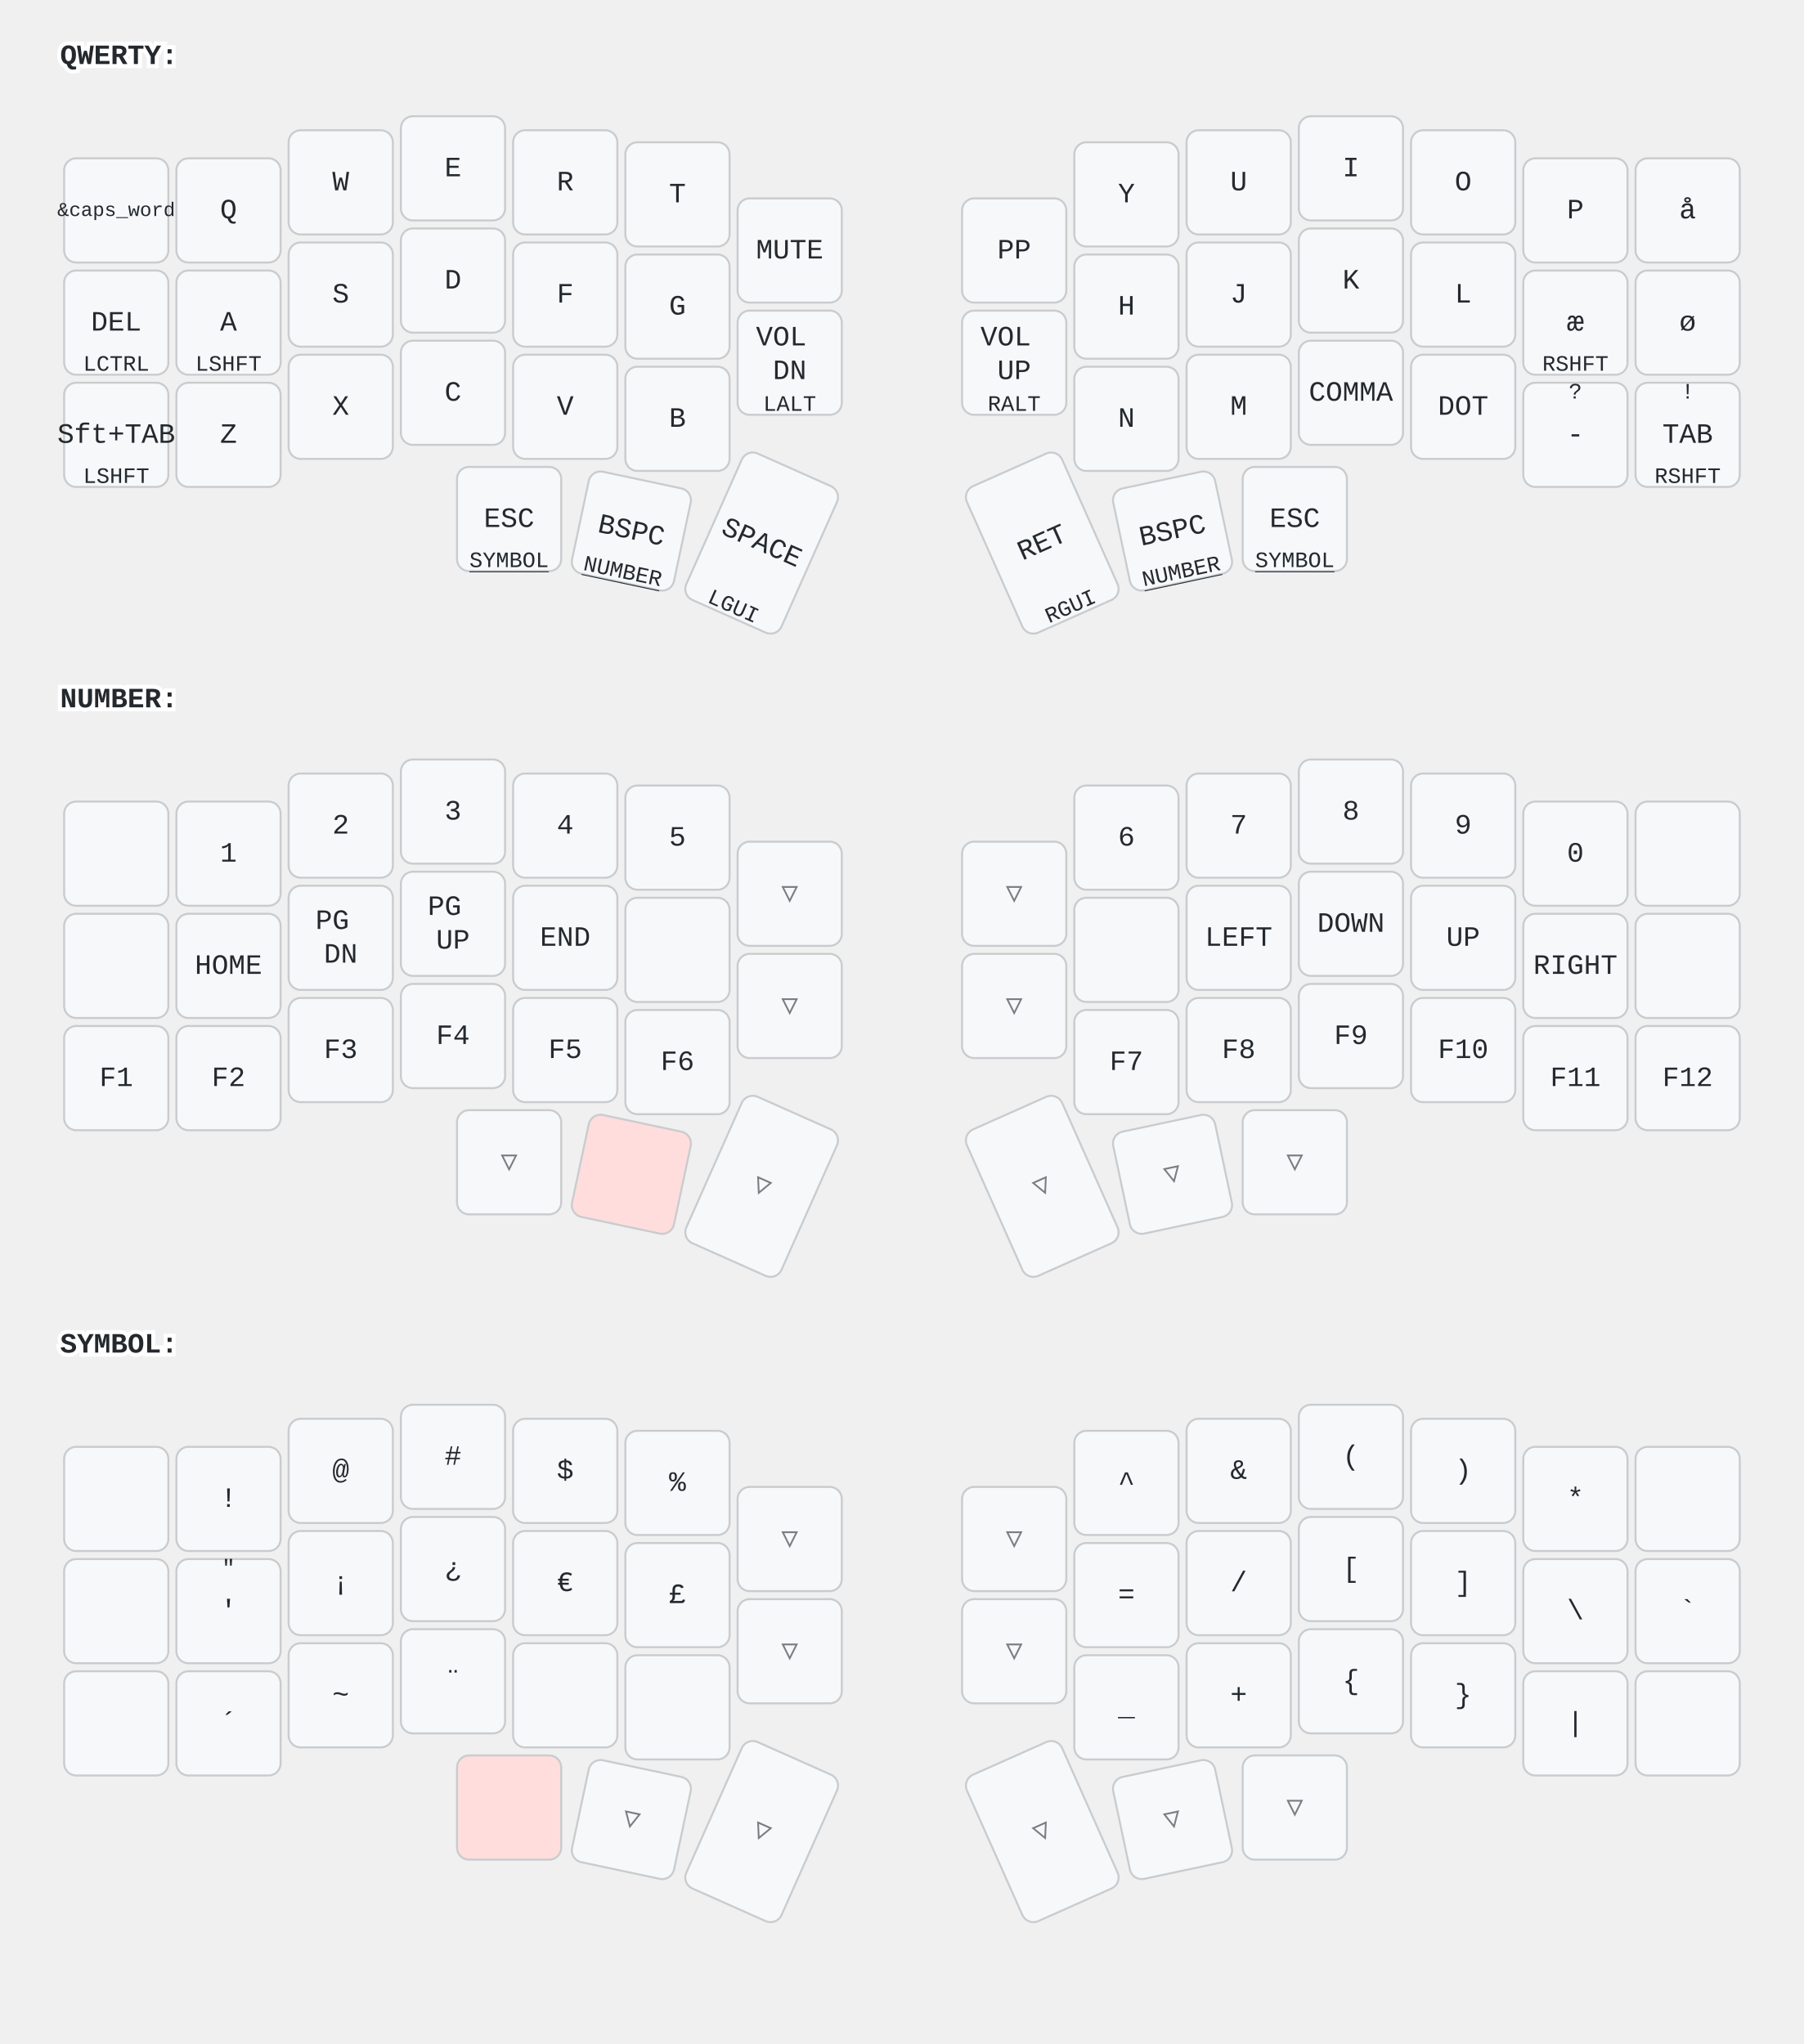
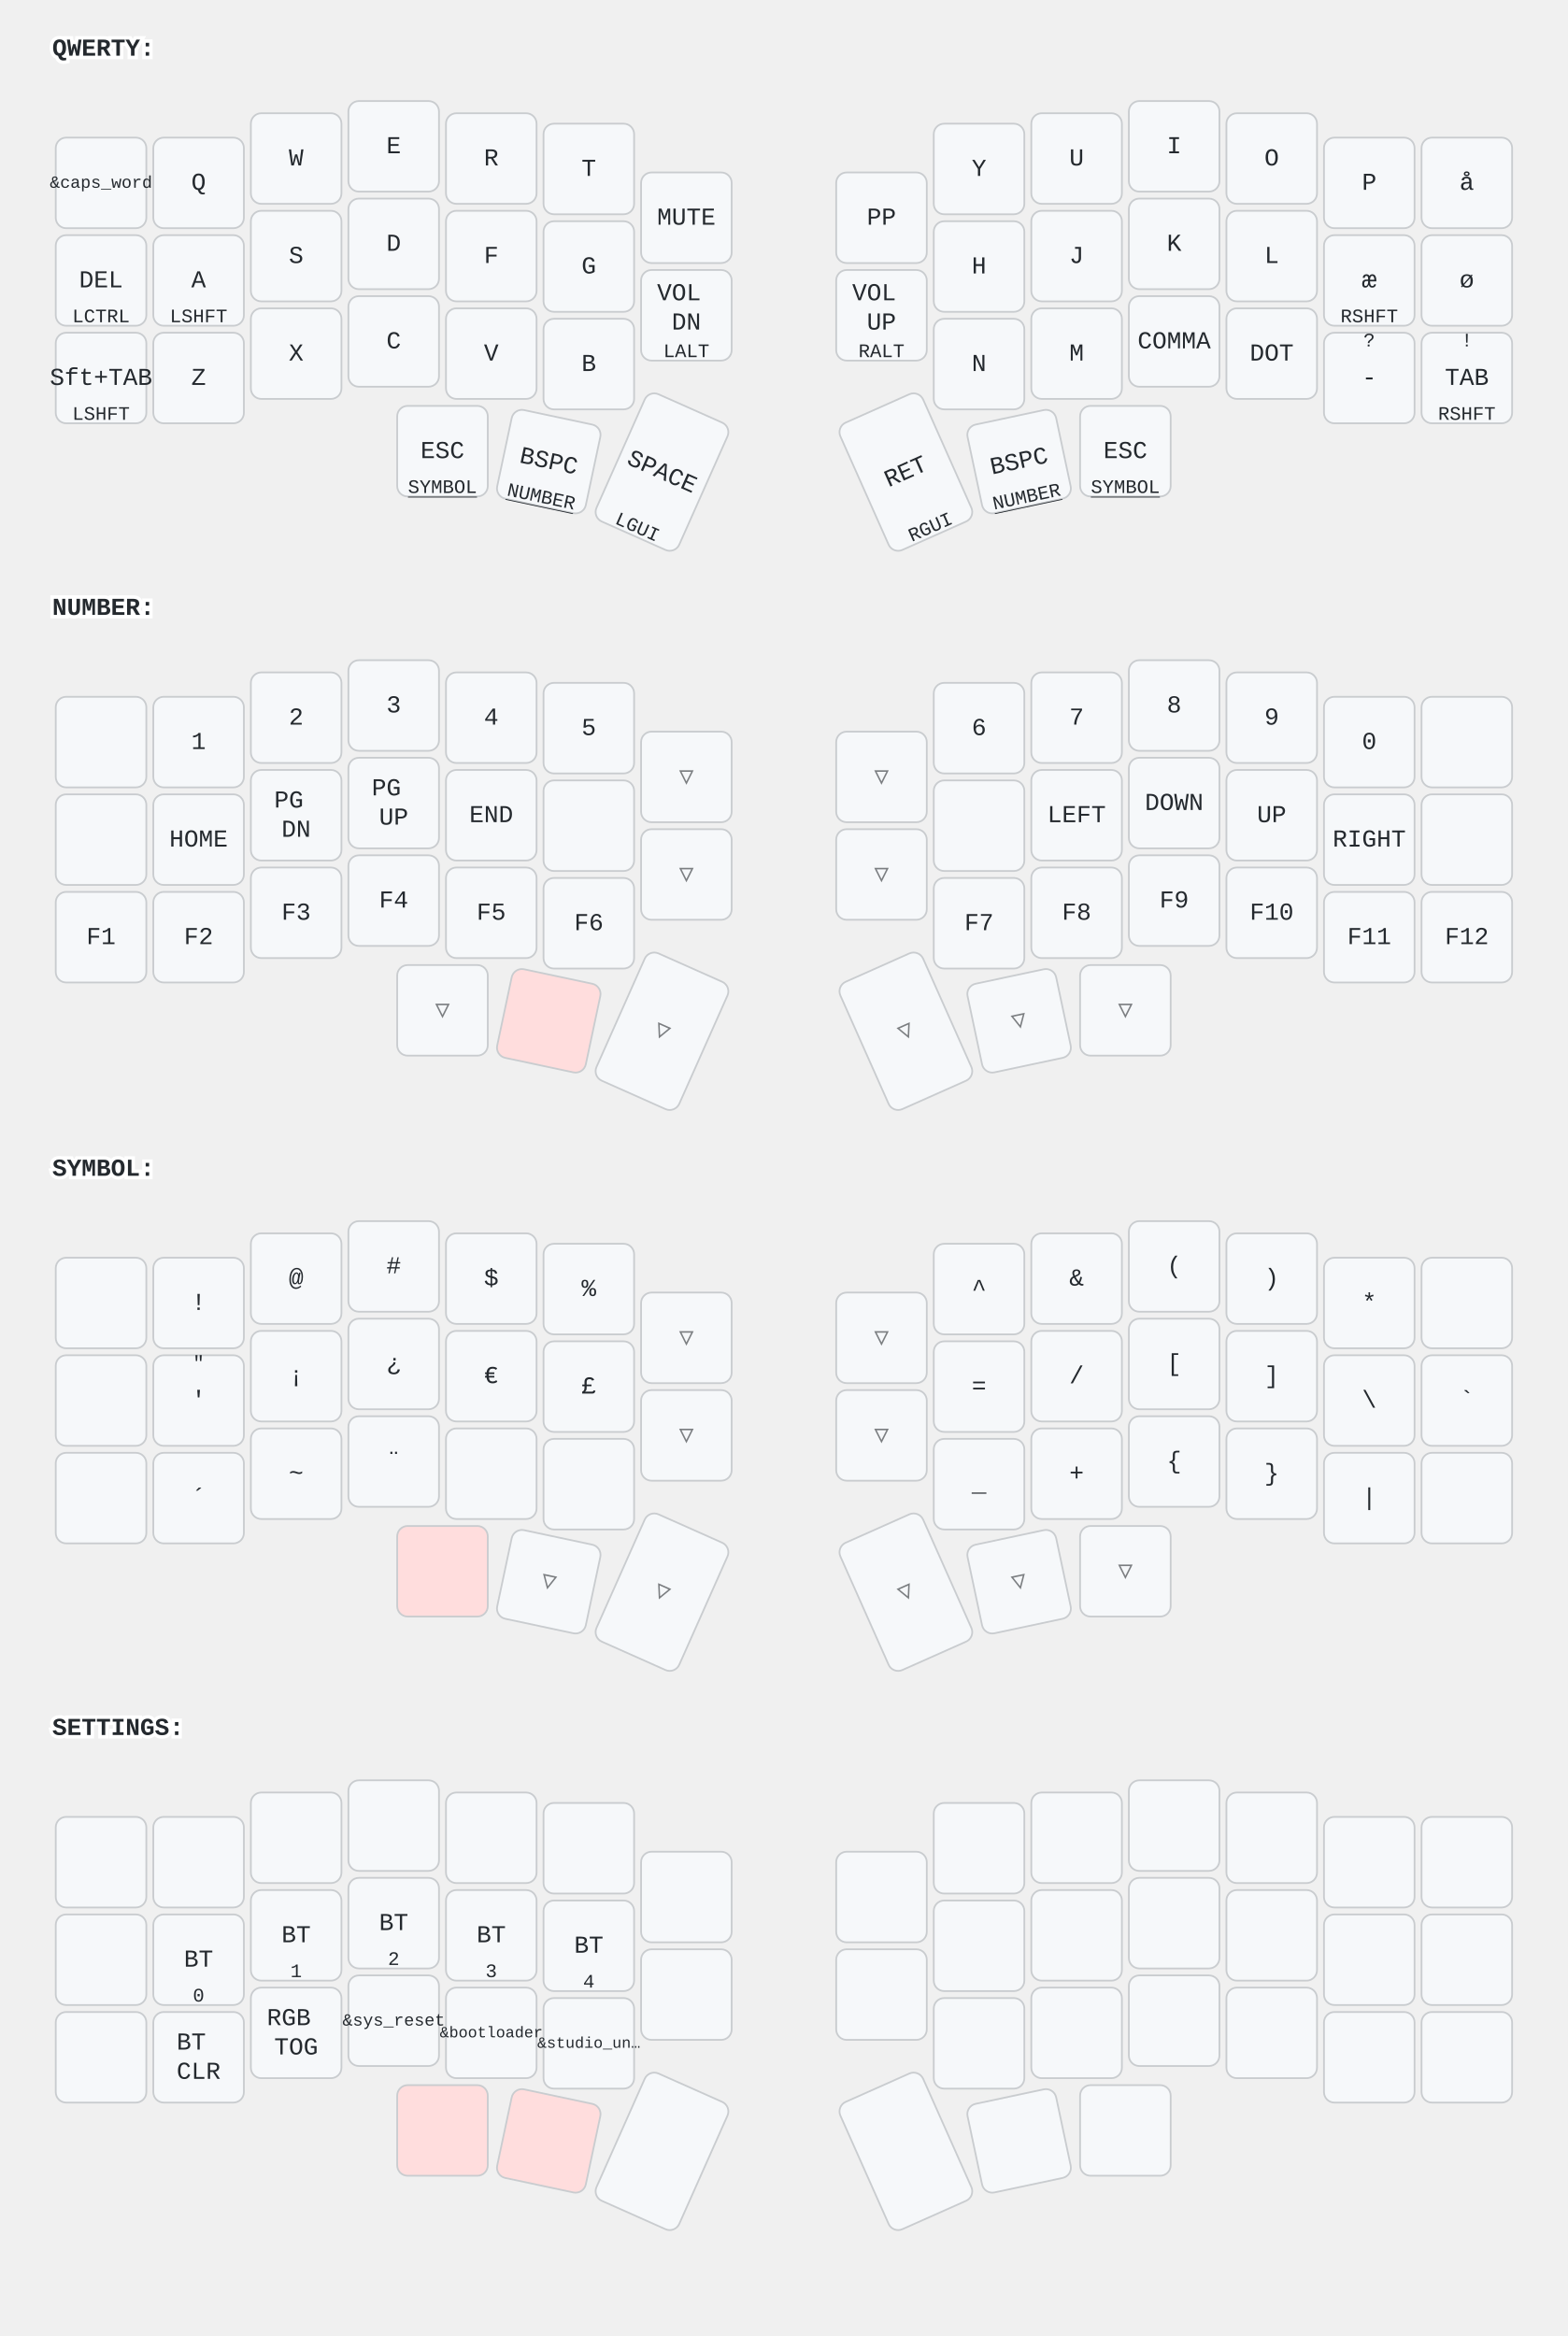
- <svg xmlns="http://www.w3.org/2000/svg" width="900" height="1020" viewBox="0 0 900 1020" class="keymap">
+ <svg xmlns="http://www.w3.org/2000/svg" width="900" height="1341" viewBox="0 0 900 1341" class="keymap">
  <style>/* inherit to force styles through use tags */
svg path {
    fill: inherit;
}

/* font and background color specifications */
svg.keymap {
    font-family: SFMono-Regular,Consolas,Liberation Mono,Menlo,monospace;
    font-size: 14px;
    font-kerning: normal;
    text-rendering: optimizeLegibility;
    fill: #24292e;
}

/* default key styling */
rect.key {
    fill: #f6f8fa;
}

rect.key, rect.combo {
    stroke: #c9cccf;
    stroke-width: 1;
}

/* default key side styling, only used is draw_key_sides is set */
rect.side {
    filter: brightness(90%);
}

/* color accent for combo boxes */
rect.combo, rect.combo-separate {
    fill: #cdf;
}

/* color accent for held keys */
rect.held, rect.combo.held {
    fill: #fdd;
}

/* color accent for ghost (optional) keys */
rect.ghost, rect.combo.ghost {
    stroke-dasharray: 4, 4;
    stroke-width: 2;
}

text {
    text-anchor: middle;
    dominant-baseline: middle;
}

/* styling for layer labels */
text.label {
    font-weight: bold;
    text-anchor: start;
    stroke: white;
    stroke-width: 4;
    paint-order: stroke;
}

/* styling for optional footer */
text.footer {
    text-anchor: end;
    dominant-baseline: auto;
    stroke: white;
    stroke-width: 4;
    paint-order: stroke;
}

/* styling for combo tap, and key non-tap label text */
text.combo, text.hold, text.shifted, text.left, text.right, text.tl, text.tr, text.bl, text.br {
    font-size: 11px;
}

text.hold, text.bl, text.br {
    text-anchor: middle;
    dominant-baseline: auto;
}

text.shifted, text.tl, text.tr {
    text-anchor: middle;
    dominant-baseline: hanging;
}

text.left, text.tl, text.bl {
    text-anchor: start;
}

text.right, text.tr, text.br {
    text-anchor: end;
}

text.layer-activator {
    text-decoration: underline;
}

/* styling for hold/shifted label text in combo box */
text.combo.hold, text.combo.shifted, text.combo.left, text.combo.right {
    font-size: 8px;
}

/* lighter symbol for transparent keys */
text.trans {
    fill: #7b7e81;
}

/* styling for combo dendrons */
path.combo {
    stroke-width: 1;
    stroke: gray;
    fill: none;
}

/* Start Tabler Icons Cleanup */
/* cannot use height/width with glyphs */
.icon-tabler &gt; path {
    fill: inherit;
    stroke: inherit;
    stroke-width: 2;
}
/* hide tabler's default box */
.icon-tabler &gt; path[stroke="none"][fill="none"] {
    visibility: hidden;
}
/* End Tabler Icons Cleanup */
</style>
  <g transform="translate(30, 0)" class="layer-QWERTY">
    <text x="0" y="28" class="label" id="QWERTY">QWERTY:</text>
    <g transform="translate(0, 56)">
      <g transform="translate(28, 49)" class="key keypos-0">
        <rect rx="6" ry="6" x="-26" y="-26" width="52" height="52" class="key" />
        <text x="0" y="0" class="key tap">
          <tspan style="font-size: 70%">&amp;caps_word</tspan>
        </text>
      </g>
      <g transform="translate(84, 49)" class="key keypos-1">
        <rect rx="6" ry="6" x="-26" y="-26" width="52" height="52" class="key" />
        <text x="0" y="0" class="key tap">Q</text>
      </g>
      <g transform="translate(140, 35)" class="key keypos-2">
        <rect rx="6" ry="6" x="-26" y="-26" width="52" height="52" class="key" />
        <text x="0" y="0" class="key tap">W</text>
      </g>
      <g transform="translate(196, 28)" class="key keypos-3">
        <rect rx="6" ry="6" x="-26" y="-26" width="52" height="52" class="key" />
        <text x="0" y="0" class="key tap">E</text>
      </g>
      <g transform="translate(252, 35)" class="key keypos-4">
        <rect rx="6" ry="6" x="-26" y="-26" width="52" height="52" class="key" />
        <text x="0" y="0" class="key tap">R</text>
      </g>
      <g transform="translate(308, 41)" class="key keypos-5">
        <rect rx="6" ry="6" x="-26" y="-26" width="52" height="52" class="key" />
        <text x="0" y="0" class="key tap">T</text>
      </g>
      <g transform="translate(364, 69)" class="key keypos-6">
        <rect rx="6" ry="6" x="-26" y="-26" width="52" height="52" class="key" />
        <text x="0" y="0" class="key tap">MUTE</text>
      </g>
      <g transform="translate(476, 69)" class="key keypos-7">
        <rect rx="6" ry="6" x="-26" y="-26" width="52" height="52" class="key" />
        <text x="0" y="0" class="key tap">PP</text>
      </g>
      <g transform="translate(532, 41)" class="key keypos-8">
        <rect rx="6" ry="6" x="-26" y="-26" width="52" height="52" class="key" />
        <text x="0" y="0" class="key tap">Y</text>
      </g>
      <g transform="translate(588, 35)" class="key keypos-9">
        <rect rx="6" ry="6" x="-26" y="-26" width="52" height="52" class="key" />
        <text x="0" y="0" class="key tap">U</text>
      </g>
      <g transform="translate(644, 28)" class="key keypos-10">
        <rect rx="6" ry="6" x="-26" y="-26" width="52" height="52" class="key" />
        <text x="0" y="0" class="key tap">I</text>
      </g>
      <g transform="translate(700, 35)" class="key keypos-11">
        <rect rx="6" ry="6" x="-26" y="-26" width="52" height="52" class="key" />
        <text x="0" y="0" class="key tap">O</text>
      </g>
      <g transform="translate(756, 49)" class="key keypos-12">
        <rect rx="6" ry="6" x="-26" y="-26" width="52" height="52" class="key" />
        <text x="0" y="0" class="key tap">P</text>
      </g>
      <g transform="translate(812, 49)" class="key keypos-13">
        <rect rx="6" ry="6" x="-26" y="-26" width="52" height="52" class="key" />
        <text x="0" y="0" class="key tap">å</text>
      </g>
      <g transform="translate(28, 105)" class="key keypos-14">
        <rect rx="6" ry="6" x="-26" y="-26" width="52" height="52" class="key" />
        <text x="0" y="0" class="key tap">DEL</text>
        <text x="0" y="24" class="key hold">LCTRL</text>
      </g>
      <g transform="translate(84, 105)" class="key keypos-15">
        <rect rx="6" ry="6" x="-26" y="-26" width="52" height="52" class="key" />
        <text x="0" y="0" class="key tap">A</text>
        <text x="0" y="24" class="key hold">LSHFT</text>
      </g>
      <g transform="translate(140, 91)" class="key keypos-16">
        <rect rx="6" ry="6" x="-26" y="-26" width="52" height="52" class="key" />
        <text x="0" y="0" class="key tap">S</text>
      </g>
      <g transform="translate(196, 84)" class="key keypos-17">
        <rect rx="6" ry="6" x="-26" y="-26" width="52" height="52" class="key" />
        <text x="0" y="0" class="key tap">D</text>
      </g>
      <g transform="translate(252, 91)" class="key keypos-18">
        <rect rx="6" ry="6" x="-26" y="-26" width="52" height="52" class="key" />
        <text x="0" y="0" class="key tap">F</text>
      </g>
      <g transform="translate(308, 97)" class="key keypos-19">
        <rect rx="6" ry="6" x="-26" y="-26" width="52" height="52" class="key" />
        <text x="0" y="0" class="key tap">G</text>
      </g>
      <g transform="translate(364, 125)" class="key keypos-20">
        <rect rx="6" ry="6" x="-26" y="-26" width="52" height="52" class="key" />
        <text x="0" y="0" class="key tap">
          <tspan x="0" dy="-0.9em">VOL</tspan>
          <tspan x="0" dy="1.2em">DN</tspan>
        </text>
        <text x="0" y="24" class="key hold">LALT</text>
      </g>
      <g transform="translate(476, 125)" class="key keypos-21">
        <rect rx="6" ry="6" x="-26" y="-26" width="52" height="52" class="key" />
        <text x="0" y="0" class="key tap">
          <tspan x="0" dy="-0.9em">VOL</tspan>
          <tspan x="0" dy="1.2em">UP</tspan>
        </text>
        <text x="0" y="24" class="key hold">RALT</text>
      </g>
      <g transform="translate(532, 97)" class="key keypos-22">
        <rect rx="6" ry="6" x="-26" y="-26" width="52" height="52" class="key" />
        <text x="0" y="0" class="key tap">H</text>
      </g>
      <g transform="translate(588, 91)" class="key keypos-23">
        <rect rx="6" ry="6" x="-26" y="-26" width="52" height="52" class="key" />
        <text x="0" y="0" class="key tap">J</text>
      </g>
      <g transform="translate(644, 84)" class="key keypos-24">
        <rect rx="6" ry="6" x="-26" y="-26" width="52" height="52" class="key" />
        <text x="0" y="0" class="key tap">K</text>
      </g>
      <g transform="translate(700, 91)" class="key keypos-25">
        <rect rx="6" ry="6" x="-26" y="-26" width="52" height="52" class="key" />
        <text x="0" y="0" class="key tap">L</text>
      </g>
      <g transform="translate(756, 105)" class="key keypos-26">
        <rect rx="6" ry="6" x="-26" y="-26" width="52" height="52" class="key" />
        <text x="0" y="0" class="key tap">æ</text>
        <text x="0" y="24" class="key hold">RSHFT</text>
      </g>
      <g transform="translate(812, 105)" class="key keypos-27">
        <rect rx="6" ry="6" x="-26" y="-26" width="52" height="52" class="key" />
        <text x="0" y="0" class="key tap">ø</text>
      </g>
      <g transform="translate(28, 161)" class="key keypos-28">
        <rect rx="6" ry="6" x="-26" y="-26" width="52" height="52" class="key" />
        <text x="0" y="0" class="key tap">Sft+TAB</text>
        <text x="0" y="24" class="key hold">LSHFT</text>
      </g>
      <g transform="translate(84, 161)" class="key keypos-29">
        <rect rx="6" ry="6" x="-26" y="-26" width="52" height="52" class="key" />
        <text x="0" y="0" class="key tap">Z</text>
      </g>
      <g transform="translate(140, 147)" class="key keypos-30">
        <rect rx="6" ry="6" x="-26" y="-26" width="52" height="52" class="key" />
        <text x="0" y="0" class="key tap">X</text>
      </g>
      <g transform="translate(196, 140)" class="key keypos-31">
        <rect rx="6" ry="6" x="-26" y="-26" width="52" height="52" class="key" />
        <text x="0" y="0" class="key tap">C</text>
      </g>
      <g transform="translate(252, 147)" class="key keypos-32">
        <rect rx="6" ry="6" x="-26" y="-26" width="52" height="52" class="key" />
        <text x="0" y="0" class="key tap">V</text>
      </g>
      <g transform="translate(308, 153)" class="key keypos-33">
        <rect rx="6" ry="6" x="-26" y="-26" width="52" height="52" class="key" />
        <text x="0" y="0" class="key tap">B</text>
      </g>
      <g transform="translate(532, 153)" class="key keypos-34">
        <rect rx="6" ry="6" x="-26" y="-26" width="52" height="52" class="key" />
        <text x="0" y="0" class="key tap">N</text>
      </g>
      <g transform="translate(588, 147)" class="key keypos-35">
        <rect rx="6" ry="6" x="-26" y="-26" width="52" height="52" class="key" />
        <text x="0" y="0" class="key tap">M</text>
      </g>
      <g transform="translate(644, 140)" class="key keypos-36">
        <rect rx="6" ry="6" x="-26" y="-26" width="52" height="52" class="key" />
        <text x="0" y="0" class="key tap">COMMA</text>
      </g>
      <g transform="translate(700, 147)" class="key keypos-37">
        <rect rx="6" ry="6" x="-26" y="-26" width="52" height="52" class="key" />
        <text x="0" y="0" class="key tap">DOT</text>
      </g>
      <g transform="translate(756, 161)" class="key keypos-38">
        <rect rx="6" ry="6" x="-26" y="-26" width="52" height="52" class="key" />
        <text x="0" y="0" class="key tap">-</text>
        <text x="0" y="-24" class="key shifted">?</text>
      </g>
      <g transform="translate(812, 161)" class="key keypos-39">
        <rect rx="6" ry="6" x="-26" y="-26" width="52" height="52" class="key" />
        <text x="0" y="0" class="key tap">TAB</text>
        <text x="0" y="24" class="key hold">RSHFT</text>
        <text x="0" y="-24" class="key shifted">!</text>
      </g>
      <g transform="translate(224, 203)" class="key keypos-40">
        <rect rx="6" ry="6" x="-26" y="-26" width="52" height="52" class="key" />
        <text x="0" y="0" class="key tap">ESC</text>
        <a href="#SYMBOL">
          <text x="0" y="24" class="key hold layer-activator">SYMBOL</text>
        </a>
      </g>
      <g transform="translate(285, 209) rotate(12.0)" class="key keypos-41">
        <rect rx="6" ry="6" x="-26" y="-26" width="52" height="52" class="key" />
        <text x="0" y="0" class="key tap">BSPC</text>
        <a href="#NUMBER">
          <text x="0" y="24" class="key hold layer-activator">NUMBER</text>
        </a>
      </g>
      <g transform="translate(350, 215) rotate(24.0)" class="key keypos-42">
        <rect rx="6" ry="6" x="-26" y="-40" width="52" height="80" class="key" />
        <text x="0" y="0" class="key tap">SPACE</text>
        <text x="0" y="38" class="key hold">LGUI</text>
      </g>
      <g transform="translate(490, 215) rotate(-24.0)" class="key keypos-43">
        <rect rx="6" ry="6" x="-26" y="-40" width="52" height="80" class="key" />
        <text x="0" y="0" class="key tap">RET</text>
        <text x="0" y="38" class="key hold">RGUI</text>
      </g>
      <g transform="translate(555, 209) rotate(-12.0)" class="key keypos-44">
        <rect rx="6" ry="6" x="-26" y="-26" width="52" height="52" class="key" />
        <text x="0" y="0" class="key tap">BSPC</text>
        <a href="#NUMBER">
          <text x="0" y="24" class="key hold layer-activator">NUMBER</text>
        </a>
      </g>
      <g transform="translate(616, 203)" class="key keypos-45">
        <rect rx="6" ry="6" x="-26" y="-26" width="52" height="52" class="key" />
        <text x="0" y="0" class="key tap">ESC</text>
        <a href="#SYMBOL">
          <text x="0" y="24" class="key hold layer-activator">SYMBOL</text>
        </a>
      </g>
    </g>
  </g>
  <g transform="translate(30, 321)" class="layer-NUMBER">
    <text x="0" y="28" class="label" id="NUMBER">NUMBER:</text>
    <g transform="translate(0, 56)">
      <g transform="translate(28, 49)" class="key keypos-0">
        <rect rx="6" ry="6" x="-26" y="-26" width="52" height="52" class="key" />
      </g>
      <g transform="translate(84, 49)" class="key keypos-1">
        <rect rx="6" ry="6" x="-26" y="-26" width="52" height="52" class="key" />
        <text x="0" y="0" class="key tap">1</text>
      </g>
      <g transform="translate(140, 35)" class="key keypos-2">
        <rect rx="6" ry="6" x="-26" y="-26" width="52" height="52" class="key" />
        <text x="0" y="0" class="key tap">2</text>
      </g>
      <g transform="translate(196, 28)" class="key keypos-3">
        <rect rx="6" ry="6" x="-26" y="-26" width="52" height="52" class="key" />
        <text x="0" y="0" class="key tap">3</text>
      </g>
      <g transform="translate(252, 35)" class="key keypos-4">
        <rect rx="6" ry="6" x="-26" y="-26" width="52" height="52" class="key" />
        <text x="0" y="0" class="key tap">4</text>
      </g>
      <g transform="translate(308, 41)" class="key keypos-5">
        <rect rx="6" ry="6" x="-26" y="-26" width="52" height="52" class="key" />
        <text x="0" y="0" class="key tap">5</text>
      </g>
      <g transform="translate(364, 69)" class="key trans keypos-6">
        <rect rx="6" ry="6" x="-26" y="-26" width="52" height="52" class="key trans" />
        <text x="0" y="0" class="key trans tap">▽</text>
      </g>
      <g transform="translate(476, 69)" class="key trans keypos-7">
        <rect rx="6" ry="6" x="-26" y="-26" width="52" height="52" class="key trans" />
        <text x="0" y="0" class="key trans tap">▽</text>
      </g>
      <g transform="translate(532, 41)" class="key keypos-8">
        <rect rx="6" ry="6" x="-26" y="-26" width="52" height="52" class="key" />
        <text x="0" y="0" class="key tap">6</text>
      </g>
      <g transform="translate(588, 35)" class="key keypos-9">
        <rect rx="6" ry="6" x="-26" y="-26" width="52" height="52" class="key" />
        <text x="0" y="0" class="key tap">7</text>
      </g>
      <g transform="translate(644, 28)" class="key keypos-10">
        <rect rx="6" ry="6" x="-26" y="-26" width="52" height="52" class="key" />
        <text x="0" y="0" class="key tap">8</text>
      </g>
      <g transform="translate(700, 35)" class="key keypos-11">
        <rect rx="6" ry="6" x="-26" y="-26" width="52" height="52" class="key" />
        <text x="0" y="0" class="key tap">9</text>
      </g>
      <g transform="translate(756, 49)" class="key keypos-12">
        <rect rx="6" ry="6" x="-26" y="-26" width="52" height="52" class="key" />
        <text x="0" y="0" class="key tap">0</text>
      </g>
      <g transform="translate(812, 49)" class="key keypos-13">
        <rect rx="6" ry="6" x="-26" y="-26" width="52" height="52" class="key" />
      </g>
      <g transform="translate(28, 105)" class="key keypos-14">
        <rect rx="6" ry="6" x="-26" y="-26" width="52" height="52" class="key" />
      </g>
      <g transform="translate(84, 105)" class="key keypos-15">
        <rect rx="6" ry="6" x="-26" y="-26" width="52" height="52" class="key" />
        <text x="0" y="0" class="key tap">HOME</text>
      </g>
      <g transform="translate(140, 91)" class="key keypos-16">
        <rect rx="6" ry="6" x="-26" y="-26" width="52" height="52" class="key" />
        <text x="0" y="0" class="key tap">
          <tspan x="0" dy="-0.6em">PG</tspan>
          <tspan x="0" dy="1.2em">DN</tspan>
        </text>
      </g>
      <g transform="translate(196, 84)" class="key keypos-17">
        <rect rx="6" ry="6" x="-26" y="-26" width="52" height="52" class="key" />
        <text x="0" y="0" class="key tap">
          <tspan x="0" dy="-0.6em">PG</tspan>
          <tspan x="0" dy="1.2em">UP</tspan>
        </text>
      </g>
      <g transform="translate(252, 91)" class="key keypos-18">
        <rect rx="6" ry="6" x="-26" y="-26" width="52" height="52" class="key" />
        <text x="0" y="0" class="key tap">END</text>
      </g>
      <g transform="translate(308, 97)" class="key keypos-19">
        <rect rx="6" ry="6" x="-26" y="-26" width="52" height="52" class="key" />
      </g>
      <g transform="translate(364, 125)" class="key trans keypos-20">
        <rect rx="6" ry="6" x="-26" y="-26" width="52" height="52" class="key trans" />
        <text x="0" y="0" class="key trans tap">▽</text>
      </g>
      <g transform="translate(476, 125)" class="key trans keypos-21">
        <rect rx="6" ry="6" x="-26" y="-26" width="52" height="52" class="key trans" />
        <text x="0" y="0" class="key trans tap">▽</text>
      </g>
      <g transform="translate(532, 97)" class="key keypos-22">
        <rect rx="6" ry="6" x="-26" y="-26" width="52" height="52" class="key" />
      </g>
      <g transform="translate(588, 91)" class="key keypos-23">
        <rect rx="6" ry="6" x="-26" y="-26" width="52" height="52" class="key" />
        <text x="0" y="0" class="key tap">LEFT</text>
      </g>
      <g transform="translate(644, 84)" class="key keypos-24">
        <rect rx="6" ry="6" x="-26" y="-26" width="52" height="52" class="key" />
        <text x="0" y="0" class="key tap">DOWN</text>
      </g>
      <g transform="translate(700, 91)" class="key keypos-25">
        <rect rx="6" ry="6" x="-26" y="-26" width="52" height="52" class="key" />
        <text x="0" y="0" class="key tap">UP</text>
      </g>
      <g transform="translate(756, 105)" class="key keypos-26">
        <rect rx="6" ry="6" x="-26" y="-26" width="52" height="52" class="key" />
        <text x="0" y="0" class="key tap">RIGHT</text>
      </g>
      <g transform="translate(812, 105)" class="key keypos-27">
        <rect rx="6" ry="6" x="-26" y="-26" width="52" height="52" class="key" />
      </g>
      <g transform="translate(28, 161)" class="key keypos-28">
        <rect rx="6" ry="6" x="-26" y="-26" width="52" height="52" class="key" />
        <text x="0" y="0" class="key tap">F1</text>
      </g>
      <g transform="translate(84, 161)" class="key keypos-29">
        <rect rx="6" ry="6" x="-26" y="-26" width="52" height="52" class="key" />
        <text x="0" y="0" class="key tap">F2</text>
      </g>
      <g transform="translate(140, 147)" class="key keypos-30">
        <rect rx="6" ry="6" x="-26" y="-26" width="52" height="52" class="key" />
        <text x="0" y="0" class="key tap">F3</text>
      </g>
      <g transform="translate(196, 140)" class="key keypos-31">
        <rect rx="6" ry="6" x="-26" y="-26" width="52" height="52" class="key" />
        <text x="0" y="0" class="key tap">F4</text>
      </g>
      <g transform="translate(252, 147)" class="key keypos-32">
        <rect rx="6" ry="6" x="-26" y="-26" width="52" height="52" class="key" />
        <text x="0" y="0" class="key tap">F5</text>
      </g>
      <g transform="translate(308, 153)" class="key keypos-33">
        <rect rx="6" ry="6" x="-26" y="-26" width="52" height="52" class="key" />
        <text x="0" y="0" class="key tap">F6</text>
      </g>
      <g transform="translate(532, 153)" class="key keypos-34">
        <rect rx="6" ry="6" x="-26" y="-26" width="52" height="52" class="key" />
        <text x="0" y="0" class="key tap">F7</text>
      </g>
      <g transform="translate(588, 147)" class="key keypos-35">
        <rect rx="6" ry="6" x="-26" y="-26" width="52" height="52" class="key" />
        <text x="0" y="0" class="key tap">F8</text>
      </g>
      <g transform="translate(644, 140)" class="key keypos-36">
        <rect rx="6" ry="6" x="-26" y="-26" width="52" height="52" class="key" />
        <text x="0" y="0" class="key tap">F9</text>
      </g>
      <g transform="translate(700, 147)" class="key keypos-37">
        <rect rx="6" ry="6" x="-26" y="-26" width="52" height="52" class="key" />
        <text x="0" y="0" class="key tap">F10</text>
      </g>
      <g transform="translate(756, 161)" class="key keypos-38">
        <rect rx="6" ry="6" x="-26" y="-26" width="52" height="52" class="key" />
        <text x="0" y="0" class="key tap">F11</text>
      </g>
      <g transform="translate(812, 161)" class="key keypos-39">
        <rect rx="6" ry="6" x="-26" y="-26" width="52" height="52" class="key" />
        <text x="0" y="0" class="key tap">F12</text>
      </g>
      <g transform="translate(224, 203)" class="key trans keypos-40">
        <rect rx="6" ry="6" x="-26" y="-26" width="52" height="52" class="key trans" />
        <text x="0" y="0" class="key trans tap">▽</text>
      </g>
      <g transform="translate(285, 209) rotate(12.0)" class="key held keypos-41">
        <rect rx="6" ry="6" x="-26" y="-26" width="52" height="52" class="key held" />
      </g>
      <g transform="translate(350, 215) rotate(24.0)" class="key trans keypos-42">
        <rect rx="6" ry="6" x="-26" y="-40" width="52" height="80" class="key trans" />
        <text x="0" y="0" class="key trans tap">▽</text>
      </g>
      <g transform="translate(490, 215) rotate(-24.0)" class="key trans keypos-43">
        <rect rx="6" ry="6" x="-26" y="-40" width="52" height="80" class="key trans" />
        <text x="0" y="0" class="key trans tap">▽</text>
      </g>
      <g transform="translate(555, 209) rotate(-12.0)" class="key trans keypos-44">
        <rect rx="6" ry="6" x="-26" y="-26" width="52" height="52" class="key trans" />
        <text x="0" y="0" class="key trans tap">▽</text>
      </g>
      <g transform="translate(616, 203)" class="key trans keypos-45">
        <rect rx="6" ry="6" x="-26" y="-26" width="52" height="52" class="key trans" />
        <text x="0" y="0" class="key trans tap">▽</text>
      </g>
    </g>
  </g>
  <g transform="translate(30, 643)" class="layer-SYMBOL">
    <text x="0" y="28" class="label" id="SYMBOL">SYMBOL:</text>
    <g transform="translate(0, 56)">
      <g transform="translate(28, 49)" class="key keypos-0">
        <rect rx="6" ry="6" x="-26" y="-26" width="52" height="52" class="key" />
      </g>
      <g transform="translate(84, 49)" class="key keypos-1">
        <rect rx="6" ry="6" x="-26" y="-26" width="52" height="52" class="key" />
        <text x="0" y="0" class="key tap">!</text>
      </g>
      <g transform="translate(140, 35)" class="key keypos-2">
        <rect rx="6" ry="6" x="-26" y="-26" width="52" height="52" class="key" />
        <text x="0" y="0" class="key tap">@</text>
      </g>
      <g transform="translate(196, 28)" class="key keypos-3">
        <rect rx="6" ry="6" x="-26" y="-26" width="52" height="52" class="key" />
        <text x="0" y="0" class="key tap">#</text>
      </g>
      <g transform="translate(252, 35)" class="key keypos-4">
        <rect rx="6" ry="6" x="-26" y="-26" width="52" height="52" class="key" />
        <text x="0" y="0" class="key tap">$</text>
      </g>
      <g transform="translate(308, 41)" class="key keypos-5">
        <rect rx="6" ry="6" x="-26" y="-26" width="52" height="52" class="key" />
        <text x="0" y="0" class="key tap">%</text>
      </g>
      <g transform="translate(364, 69)" class="key trans keypos-6">
        <rect rx="6" ry="6" x="-26" y="-26" width="52" height="52" class="key trans" />
        <text x="0" y="0" class="key trans tap">▽</text>
      </g>
      <g transform="translate(476, 69)" class="key trans keypos-7">
        <rect rx="6" ry="6" x="-26" y="-26" width="52" height="52" class="key trans" />
        <text x="0" y="0" class="key trans tap">▽</text>
      </g>
      <g transform="translate(532, 41)" class="key keypos-8">
        <rect rx="6" ry="6" x="-26" y="-26" width="52" height="52" class="key" />
        <text x="0" y="0" class="key tap">^</text>
      </g>
      <g transform="translate(588, 35)" class="key keypos-9">
        <rect rx="6" ry="6" x="-26" y="-26" width="52" height="52" class="key" />
        <text x="0" y="0" class="key tap">&amp;</text>
      </g>
      <g transform="translate(644, 28)" class="key keypos-10">
        <rect rx="6" ry="6" x="-26" y="-26" width="52" height="52" class="key" />
        <text x="0" y="0" class="key tap">(</text>
      </g>
      <g transform="translate(700, 35)" class="key keypos-11">
        <rect rx="6" ry="6" x="-26" y="-26" width="52" height="52" class="key" />
        <text x="0" y="0" class="key tap">)</text>
      </g>
      <g transform="translate(756, 49)" class="key keypos-12">
        <rect rx="6" ry="6" x="-26" y="-26" width="52" height="52" class="key" />
        <text x="0" y="0" class="key tap">*</text>
      </g>
      <g transform="translate(812, 49)" class="key keypos-13">
        <rect rx="6" ry="6" x="-26" y="-26" width="52" height="52" class="key" />
      </g>
      <g transform="translate(28, 105)" class="key keypos-14">
        <rect rx="6" ry="6" x="-26" y="-26" width="52" height="52" class="key" />
      </g>
      <g transform="translate(84, 105)" class="key keypos-15">
        <rect rx="6" ry="6" x="-26" y="-26" width="52" height="52" class="key" />
        <text x="0" y="0" class="key tap">'</text>
        <text x="0" y="-24" class="key shifted">"</text>
      </g>
      <g transform="translate(140, 91)" class="key keypos-16">
        <rect rx="6" ry="6" x="-26" y="-26" width="52" height="52" class="key" />
        <text x="0" y="0" class="key tap">¡</text>
      </g>
      <g transform="translate(196, 84)" class="key keypos-17">
        <rect rx="6" ry="6" x="-26" y="-26" width="52" height="52" class="key" />
        <text x="0" y="0" class="key tap">¿</text>
      </g>
      <g transform="translate(252, 91)" class="key keypos-18">
        <rect rx="6" ry="6" x="-26" y="-26" width="52" height="52" class="key" />
        <text x="0" y="0" class="key tap">€</text>
      </g>
      <g transform="translate(308, 97)" class="key keypos-19">
        <rect rx="6" ry="6" x="-26" y="-26" width="52" height="52" class="key" />
        <text x="0" y="0" class="key tap">£</text>
      </g>
      <g transform="translate(364, 125)" class="key trans keypos-20">
        <rect rx="6" ry="6" x="-26" y="-26" width="52" height="52" class="key trans" />
        <text x="0" y="0" class="key trans tap">▽</text>
      </g>
      <g transform="translate(476, 125)" class="key trans keypos-21">
        <rect rx="6" ry="6" x="-26" y="-26" width="52" height="52" class="key trans" />
        <text x="0" y="0" class="key trans tap">▽</text>
      </g>
      <g transform="translate(532, 97)" class="key keypos-22">
        <rect rx="6" ry="6" x="-26" y="-26" width="52" height="52" class="key" />
        <text x="0" y="0" class="key tap">=</text>
      </g>
      <g transform="translate(588, 91)" class="key keypos-23">
        <rect rx="6" ry="6" x="-26" y="-26" width="52" height="52" class="key" />
        <text x="0" y="0" class="key tap">/</text>
      </g>
      <g transform="translate(644, 84)" class="key keypos-24">
        <rect rx="6" ry="6" x="-26" y="-26" width="52" height="52" class="key" />
        <text x="0" y="0" class="key tap">[</text>
      </g>
      <g transform="translate(700, 91)" class="key keypos-25">
        <rect rx="6" ry="6" x="-26" y="-26" width="52" height="52" class="key" />
        <text x="0" y="0" class="key tap">]</text>
      </g>
      <g transform="translate(756, 105)" class="key keypos-26">
        <rect rx="6" ry="6" x="-26" y="-26" width="52" height="52" class="key" />
        <text x="0" y="0" class="key tap">\</text>
      </g>
      <g transform="translate(812, 105)" class="key keypos-27">
        <rect rx="6" ry="6" x="-26" y="-26" width="52" height="52" class="key" />
        <text x="0" y="0" class="key tap">`</text>
      </g>
      <g transform="translate(28, 161)" class="key keypos-28">
        <rect rx="6" ry="6" x="-26" y="-26" width="52" height="52" class="key" />
      </g>
      <g transform="translate(84, 161)" class="key keypos-29">
        <rect rx="6" ry="6" x="-26" y="-26" width="52" height="52" class="key" />
        <text x="0" y="0" class="key tap">´</text>
      </g>
      <g transform="translate(140, 147)" class="key keypos-30">
        <rect rx="6" ry="6" x="-26" y="-26" width="52" height="52" class="key" />
        <text x="0" y="0" class="key tap">~</text>
      </g>
      <g transform="translate(196, 140)" class="key keypos-31">
        <rect rx="6" ry="6" x="-26" y="-26" width="52" height="52" class="key" />
        <text x="0" y="0" class="key tap">¨</text>
      </g>
      <g transform="translate(252, 147)" class="key keypos-32">
        <rect rx="6" ry="6" x="-26" y="-26" width="52" height="52" class="key" />
      </g>
      <g transform="translate(308, 153)" class="key keypos-33">
        <rect rx="6" ry="6" x="-26" y="-26" width="52" height="52" class="key" />
      </g>
      <g transform="translate(532, 153)" class="key keypos-34">
        <rect rx="6" ry="6" x="-26" y="-26" width="52" height="52" class="key" />
        <text x="0" y="0" class="key tap">_</text>
      </g>
      <g transform="translate(588, 147)" class="key keypos-35">
        <rect rx="6" ry="6" x="-26" y="-26" width="52" height="52" class="key" />
        <text x="0" y="0" class="key tap">+</text>
      </g>
      <g transform="translate(644, 140)" class="key keypos-36">
        <rect rx="6" ry="6" x="-26" y="-26" width="52" height="52" class="key" />
        <text x="0" y="0" class="key tap">{</text>
      </g>
      <g transform="translate(700, 147)" class="key keypos-37">
        <rect rx="6" ry="6" x="-26" y="-26" width="52" height="52" class="key" />
        <text x="0" y="0" class="key tap">}</text>
      </g>
      <g transform="translate(756, 161)" class="key keypos-38">
        <rect rx="6" ry="6" x="-26" y="-26" width="52" height="52" class="key" />
        <text x="0" y="0" class="key tap">|</text>
      </g>
      <g transform="translate(812, 161)" class="key keypos-39">
        <rect rx="6" ry="6" x="-26" y="-26" width="52" height="52" class="key" />
      </g>
      <g transform="translate(224, 203)" class="key held keypos-40">
        <rect rx="6" ry="6" x="-26" y="-26" width="52" height="52" class="key held" />
      </g>
      <g transform="translate(285, 209) rotate(12.0)" class="key trans keypos-41">
        <rect rx="6" ry="6" x="-26" y="-26" width="52" height="52" class="key trans" />
        <text x="0" y="0" class="key trans tap">▽</text>
      </g>
      <g transform="translate(350, 215) rotate(24.0)" class="key trans keypos-42">
        <rect rx="6" ry="6" x="-26" y="-40" width="52" height="80" class="key trans" />
        <text x="0" y="0" class="key trans tap">▽</text>
      </g>
      <g transform="translate(490, 215) rotate(-24.0)" class="key trans keypos-43">
        <rect rx="6" ry="6" x="-26" y="-40" width="52" height="80" class="key trans" />
        <text x="0" y="0" class="key trans tap">▽</text>
      </g>
      <g transform="translate(555, 209) rotate(-12.0)" class="key trans keypos-44">
        <rect rx="6" ry="6" x="-26" y="-26" width="52" height="52" class="key trans" />
        <text x="0" y="0" class="key trans tap">▽</text>
      </g>
      <g transform="translate(616, 203)" class="key trans keypos-45">
        <rect rx="6" ry="6" x="-26" y="-26" width="52" height="52" class="key trans" />
        <text x="0" y="0" class="key trans tap">▽</text>
      </g>
    </g>
  </g>
+   <g transform="translate(30, 964)" class="layer-SETTINGS">
+     <text x="0" y="28" class="label" id="SETTINGS">SETTINGS:</text>
+     <g transform="translate(0, 56)">
+       <g transform="translate(28, 49)" class="key keypos-0">
+         <rect rx="6" ry="6" x="-26" y="-26" width="52" height="52" class="key" />
+       </g>
+       <g transform="translate(84, 49)" class="key keypos-1">
+         <rect rx="6" ry="6" x="-26" y="-26" width="52" height="52" class="key" />
+       </g>
+       <g transform="translate(140, 35)" class="key keypos-2">
+         <rect rx="6" ry="6" x="-26" y="-26" width="52" height="52" class="key" />
+       </g>
+       <g transform="translate(196, 28)" class="key keypos-3">
+         <rect rx="6" ry="6" x="-26" y="-26" width="52" height="52" class="key" />
+       </g>
+       <g transform="translate(252, 35)" class="key keypos-4">
+         <rect rx="6" ry="6" x="-26" y="-26" width="52" height="52" class="key" />
+       </g>
+       <g transform="translate(308, 41)" class="key keypos-5">
+         <rect rx="6" ry="6" x="-26" y="-26" width="52" height="52" class="key" />
+       </g>
+       <g transform="translate(364, 69)" class="key keypos-6">
+         <rect rx="6" ry="6" x="-26" y="-26" width="52" height="52" class="key" />
+       </g>
+       <g transform="translate(476, 69)" class="key keypos-7">
+         <rect rx="6" ry="6" x="-26" y="-26" width="52" height="52" class="key" />
+       </g>
+       <g transform="translate(532, 41)" class="key keypos-8">
+         <rect rx="6" ry="6" x="-26" y="-26" width="52" height="52" class="key" />
+       </g>
+       <g transform="translate(588, 35)" class="key keypos-9">
+         <rect rx="6" ry="6" x="-26" y="-26" width="52" height="52" class="key" />
+       </g>
+       <g transform="translate(644, 28)" class="key keypos-10">
+         <rect rx="6" ry="6" x="-26" y="-26" width="52" height="52" class="key" />
+       </g>
+       <g transform="translate(700, 35)" class="key keypos-11">
+         <rect rx="6" ry="6" x="-26" y="-26" width="52" height="52" class="key" />
+       </g>
+       <g transform="translate(756, 49)" class="key keypos-12">
+         <rect rx="6" ry="6" x="-26" y="-26" width="52" height="52" class="key" />
+       </g>
+       <g transform="translate(812, 49)" class="key keypos-13">
+         <rect rx="6" ry="6" x="-26" y="-26" width="52" height="52" class="key" />
+       </g>
+       <g transform="translate(28, 105)" class="key keypos-14">
+         <rect rx="6" ry="6" x="-26" y="-26" width="52" height="52" class="key" />
+       </g>
+       <g transform="translate(84, 105)" class="key keypos-15">
+         <rect rx="6" ry="6" x="-26" y="-26" width="52" height="52" class="key" />
+         <text x="0" y="0" class="key tap">BT</text>
+         <text x="0" y="24" class="key hold">0</text>
+       </g>
+       <g transform="translate(140, 91)" class="key keypos-16">
+         <rect rx="6" ry="6" x="-26" y="-26" width="52" height="52" class="key" />
+         <text x="0" y="0" class="key tap">BT</text>
+         <text x="0" y="24" class="key hold">1</text>
+       </g>
+       <g transform="translate(196, 84)" class="key keypos-17">
+         <rect rx="6" ry="6" x="-26" y="-26" width="52" height="52" class="key" />
+         <text x="0" y="0" class="key tap">BT</text>
+         <text x="0" y="24" class="key hold">2</text>
+       </g>
+       <g transform="translate(252, 91)" class="key keypos-18">
+         <rect rx="6" ry="6" x="-26" y="-26" width="52" height="52" class="key" />
+         <text x="0" y="0" class="key tap">BT</text>
+         <text x="0" y="24" class="key hold">3</text>
+       </g>
+       <g transform="translate(308, 97)" class="key keypos-19">
+         <rect rx="6" ry="6" x="-26" y="-26" width="52" height="52" class="key" />
+         <text x="0" y="0" class="key tap">BT</text>
+         <text x="0" y="24" class="key hold">4</text>
+       </g>
+       <g transform="translate(364, 125)" class="key keypos-20">
+         <rect rx="6" ry="6" x="-26" y="-26" width="52" height="52" class="key" />
+       </g>
+       <g transform="translate(476, 125)" class="key keypos-21">
+         <rect rx="6" ry="6" x="-26" y="-26" width="52" height="52" class="key" />
+       </g>
+       <g transform="translate(532, 97)" class="key keypos-22">
+         <rect rx="6" ry="6" x="-26" y="-26" width="52" height="52" class="key" />
+       </g>
+       <g transform="translate(588, 91)" class="key keypos-23">
+         <rect rx="6" ry="6" x="-26" y="-26" width="52" height="52" class="key" />
+       </g>
+       <g transform="translate(644, 84)" class="key keypos-24">
+         <rect rx="6" ry="6" x="-26" y="-26" width="52" height="52" class="key" />
+       </g>
+       <g transform="translate(700, 91)" class="key keypos-25">
+         <rect rx="6" ry="6" x="-26" y="-26" width="52" height="52" class="key" />
+       </g>
+       <g transform="translate(756, 105)" class="key keypos-26">
+         <rect rx="6" ry="6" x="-26" y="-26" width="52" height="52" class="key" />
+       </g>
+       <g transform="translate(812, 105)" class="key keypos-27">
+         <rect rx="6" ry="6" x="-26" y="-26" width="52" height="52" class="key" />
+       </g>
+       <g transform="translate(28, 161)" class="key keypos-28">
+         <rect rx="6" ry="6" x="-26" y="-26" width="52" height="52" class="key" />
+       </g>
+       <g transform="translate(84, 161)" class="key keypos-29">
+         <rect rx="6" ry="6" x="-26" y="-26" width="52" height="52" class="key" />
+         <text x="0" y="0" class="key tap">
+           <tspan x="0" dy="-0.6em">BT</tspan>
+           <tspan x="0" dy="1.2em">CLR</tspan>
+         </text>
+       </g>
+       <g transform="translate(140, 147)" class="key keypos-30">
+         <rect rx="6" ry="6" x="-26" y="-26" width="52" height="52" class="key" />
+         <text x="0" y="0" class="key tap">
+           <tspan x="0" dy="-0.6em">RGB</tspan>
+           <tspan x="0" dy="1.2em">TOG</tspan>
+         </text>
+       </g>
+       <g transform="translate(196, 140)" class="key keypos-31">
+         <rect rx="6" ry="6" x="-26" y="-26" width="52" height="52" class="key" />
+         <text x="0" y="0" class="key tap">
+           <tspan style="font-size: 70%">&amp;sys_reset</tspan>
+         </text>
+       </g>
+       <g transform="translate(252, 147)" class="key keypos-32">
+         <rect rx="6" ry="6" x="-26" y="-26" width="52" height="52" class="key" />
+         <text x="0" y="0" class="key tap">
+           <tspan style="font-size: 64%">&amp;bootloader</tspan>
+         </text>
+       </g>
+       <g transform="translate(308, 153)" class="key keypos-33">
+         <rect rx="6" ry="6" x="-26" y="-26" width="52" height="52" class="key" />
+         <text x="0" y="0" class="key tap">
+           <tspan style="font-size: 64%">&amp;studio_un…</tspan>
+         </text>
+       </g>
+       <g transform="translate(532, 153)" class="key keypos-34">
+         <rect rx="6" ry="6" x="-26" y="-26" width="52" height="52" class="key" />
+       </g>
+       <g transform="translate(588, 147)" class="key keypos-35">
+         <rect rx="6" ry="6" x="-26" y="-26" width="52" height="52" class="key" />
+       </g>
+       <g transform="translate(644, 140)" class="key keypos-36">
+         <rect rx="6" ry="6" x="-26" y="-26" width="52" height="52" class="key" />
+       </g>
+       <g transform="translate(700, 147)" class="key keypos-37">
+         <rect rx="6" ry="6" x="-26" y="-26" width="52" height="52" class="key" />
+       </g>
+       <g transform="translate(756, 161)" class="key keypos-38">
+         <rect rx="6" ry="6" x="-26" y="-26" width="52" height="52" class="key" />
+       </g>
+       <g transform="translate(812, 161)" class="key keypos-39">
+         <rect rx="6" ry="6" x="-26" y="-26" width="52" height="52" class="key" />
+       </g>
+       <g transform="translate(224, 203)" class="key held keypos-40">
+         <rect rx="6" ry="6" x="-26" y="-26" width="52" height="52" class="key held" />
+       </g>
+       <g transform="translate(285, 209) rotate(12.0)" class="key held keypos-41">
+         <rect rx="6" ry="6" x="-26" y="-26" width="52" height="52" class="key held" />
+       </g>
+       <g transform="translate(350, 215) rotate(24.0)" class="key keypos-42">
+         <rect rx="6" ry="6" x="-26" y="-40" width="52" height="80" class="key" />
+       </g>
+       <g transform="translate(490, 215) rotate(-24.0)" class="key keypos-43">
+         <rect rx="6" ry="6" x="-26" y="-40" width="52" height="80" class="key" />
+       </g>
+       <g transform="translate(555, 209) rotate(-12.0)" class="key keypos-44">
+         <rect rx="6" ry="6" x="-26" y="-26" width="52" height="52" class="key" />
+       </g>
+       <g transform="translate(616, 203)" class="key keypos-45">
+         <rect rx="6" ry="6" x="-26" y="-26" width="52" height="52" class="key" />
+       </g>
+     </g>
+   </g>
</svg>
